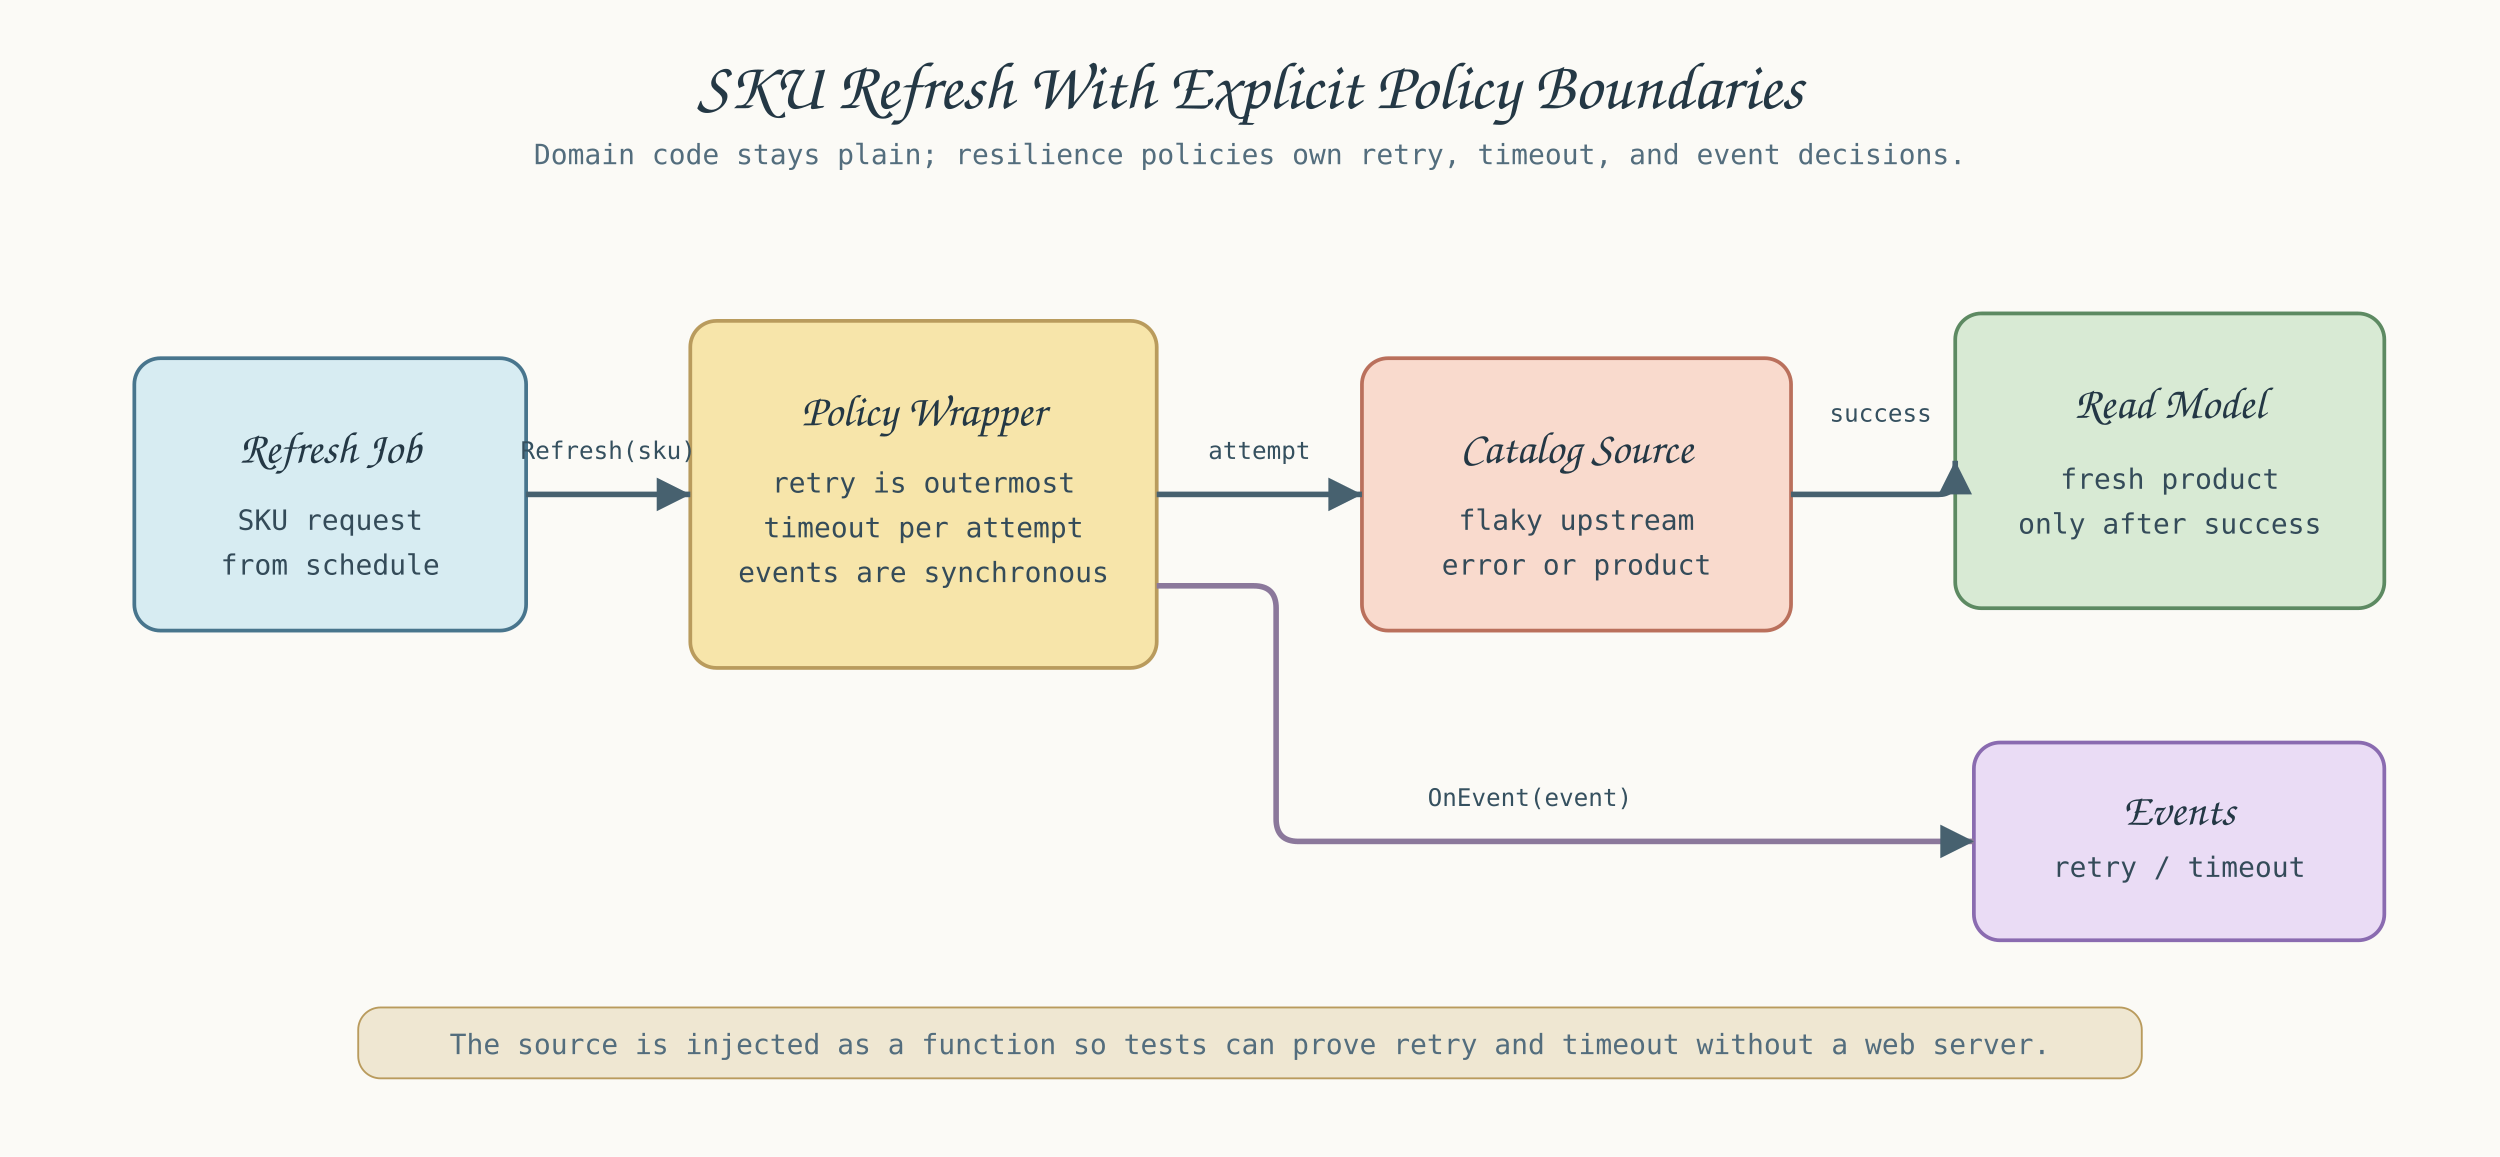
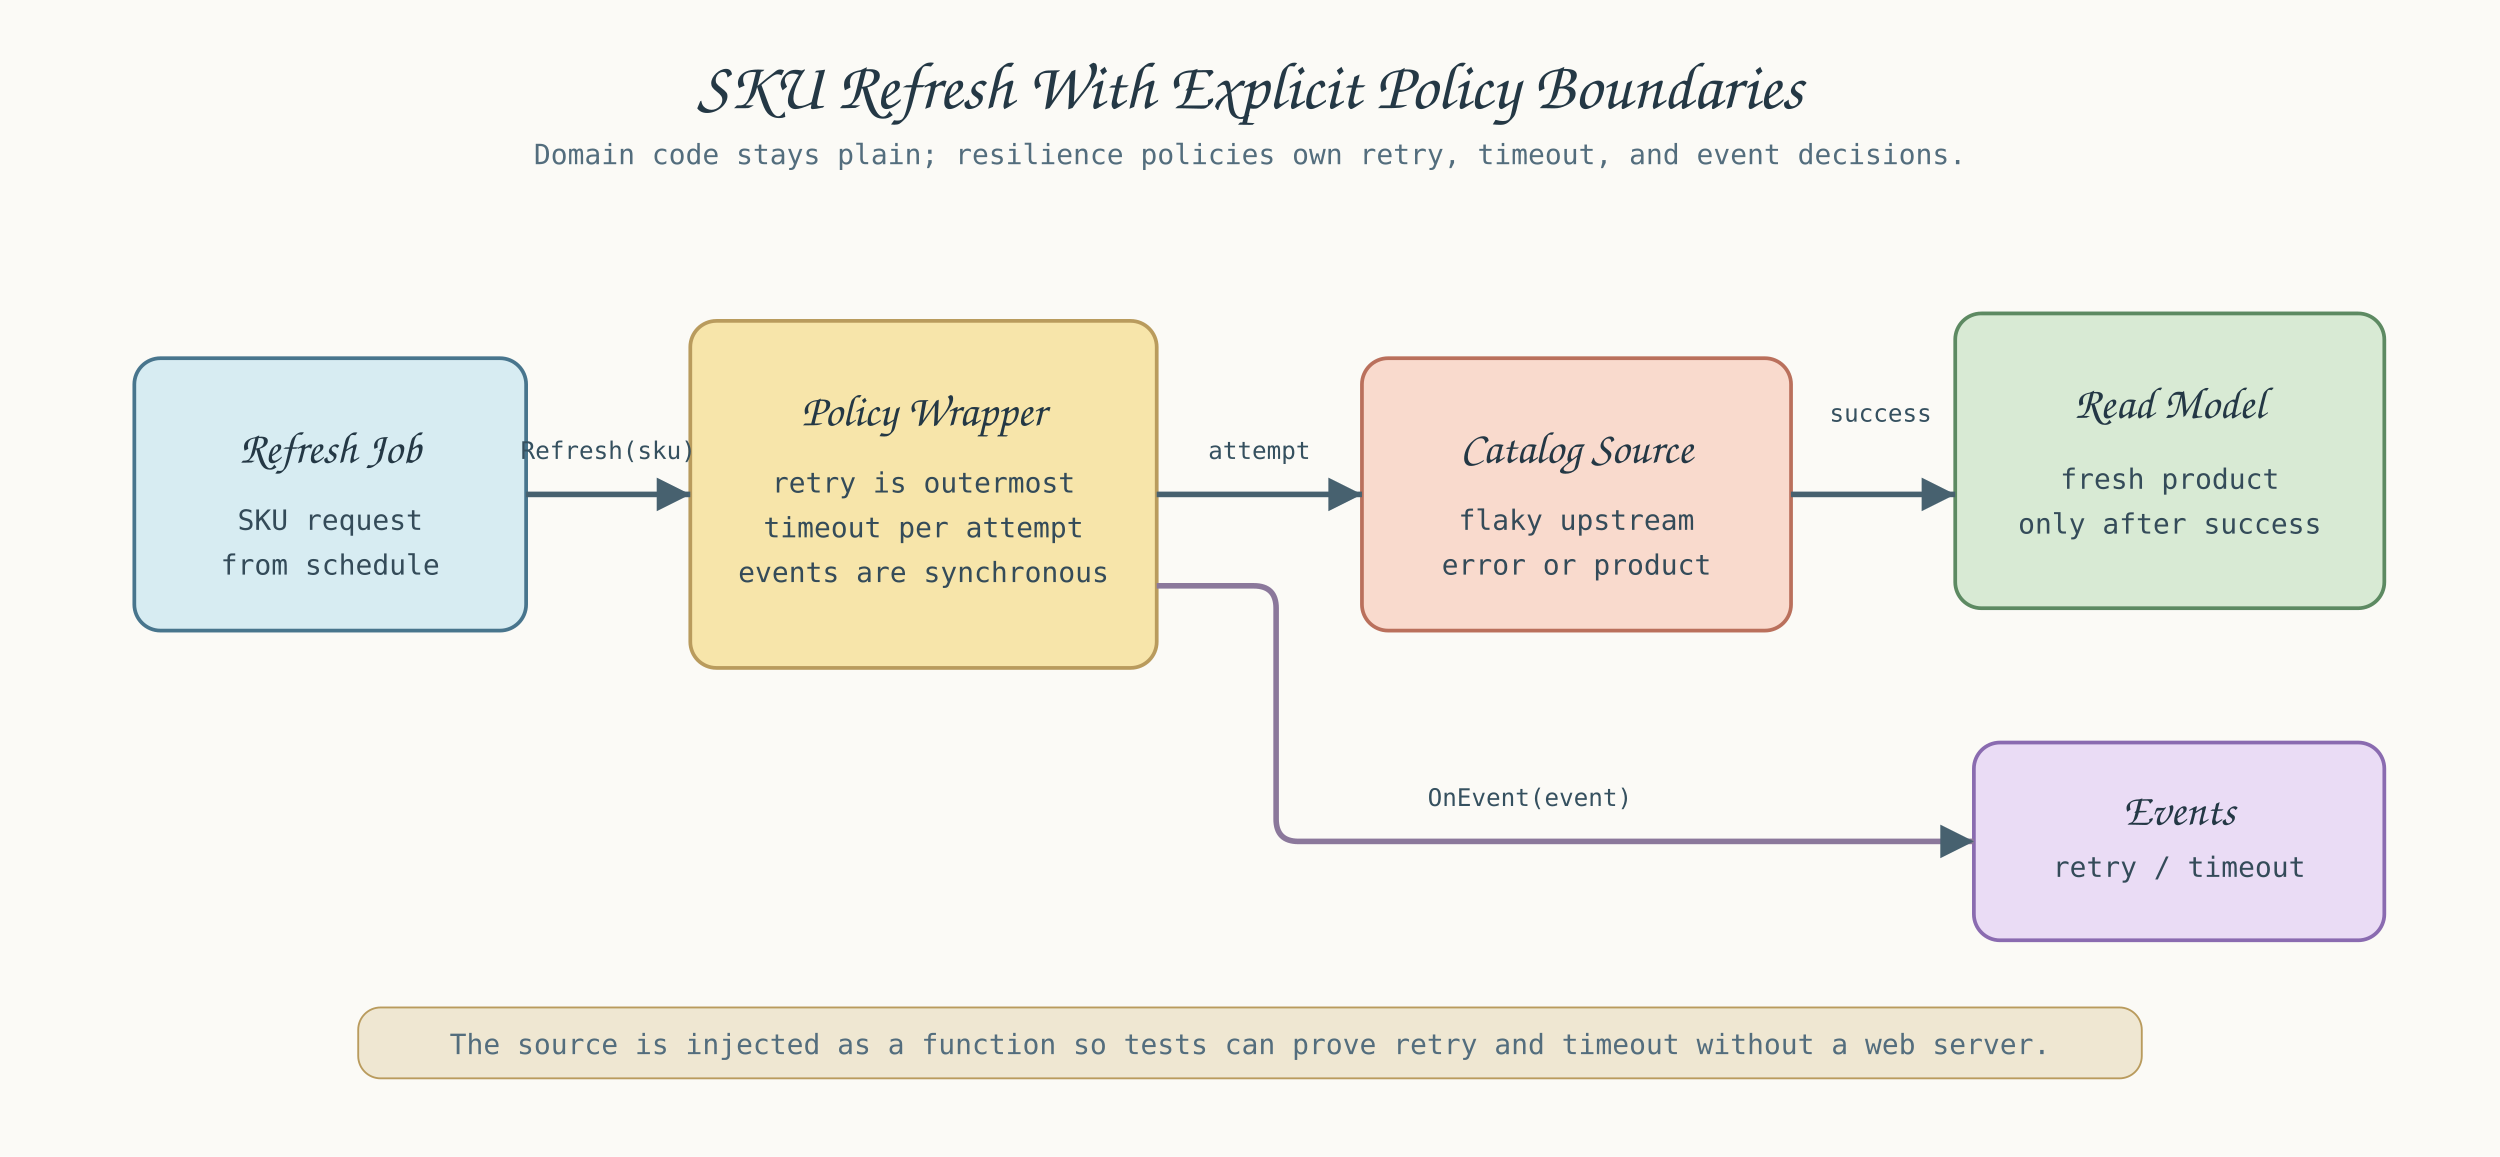
<svg xmlns="http://www.w3.org/2000/svg" width="1340" height="620" viewBox="0 0 1340 620" role="img" aria-labelledby="title desc">
  <defs>
    <marker id="arrow" viewBox="0 0 8 8" markerWidth="8" markerHeight="8" refX="7" refY="4" orient="auto">
      <polygon points="1,1 7,4 1,7" fill="#47616f" />
    </marker>
    <style>
      .title { font-family: 'Architects Daughter', cursive; font-size: 36px; fill: #243845; }
      .subtitle { font-family: 'Comic Mono', monospace; font-size: 15px; fill: #536d7d; }
      .card-title { font-family: 'Architects Daughter', cursive; font-size: 24px; fill: #243845; }
      .card-text { font-family: 'Comic Mono', monospace; font-size: 15px; fill: #344b59; }
      .label { font-family: 'Comic Mono', monospace; font-size: 13px; fill: #35505f; }
      .route { fill: none; stroke: #47616f; stroke-width: 3; marker-end: url(#arrow); }
      .route-soft { fill: none; stroke: #8b789b; stroke-width: 3; marker-end: url(#arrow); }
    </style>
  </defs>
  <rect x="0" y="0" width="1340" height="620" fill="#fbfaf6" />
  <text class="title" x="670" y="58" text-anchor="middle">SKU Refresh With Explicit Policy Boundaries</text>
  <text class="subtitle" x="670" y="88" text-anchor="middle">Domain code stays plain; resilience policies own retry, timeout, and event decisions.</text>
  <g transform="translate(72 192)">
    <rect width="210" height="146" rx="14" fill="#d7ecf2" stroke="#48758d" stroke-width="2" />
    <text class="card-title" x="105" y="56" text-anchor="middle">Refresh Job</text>
    <text class="card-text" x="105" y="92" text-anchor="middle">SKU request</text>
    <text class="card-text" x="105" y="116" text-anchor="middle">from schedule</text>
  </g>
  <g transform="translate(370 172)">
    <rect width="250" height="186" rx="14" fill="#f7e5aa" stroke="#b99b5d" stroke-width="2" />
    <text class="card-title" x="125" y="56" text-anchor="middle">Policy Wrapper</text>
    <text class="card-text" x="125" y="92" text-anchor="middle">retry is outermost</text>
    <text class="card-text" x="125" y="116" text-anchor="middle">timeout per attempt</text>
    <text class="card-text" x="125" y="140" text-anchor="middle">events are synchronous</text>
  </g>
  <g transform="translate(730 192)">
    <rect width="230" height="146" rx="14" fill="#f9dacd" stroke="#ba705c" stroke-width="2" />
    <text class="card-title" x="115" y="56" text-anchor="middle">Catalog Source</text>
    <text class="card-text" x="115" y="92" text-anchor="middle">flaky upstream</text>
    <text class="card-text" x="115" y="116" text-anchor="middle">error or product</text>
  </g>
  <g transform="translate(1048 168)">
    <rect width="230" height="158" rx="14" fill="#d8ead4" stroke="#5d8a62" stroke-width="2" />
    <text class="card-title" x="115" y="56" text-anchor="middle">Read Model</text>
    <text class="card-text" x="115" y="94" text-anchor="middle">fresh product</text>
    <text class="card-text" x="115" y="118" text-anchor="middle">only after success</text>
  </g>
  <g transform="translate(1058 398)">
    <rect width="220" height="106" rx="14" fill="#eadcf5" stroke="#8a6bb0" stroke-width="2" />
    <text class="card-title" x="110" y="44" text-anchor="middle">Events</text>
    <text class="card-text" x="110" y="72" text-anchor="middle">retry / timeout</text>
  </g>
  <path class="route" d="M 282 265 L 370 265" />
  <text class="label" x="326" y="246" text-anchor="middle">Refresh(sku)</text>
  <path class="route" d="M 620 265 L 730 265" />
  <text class="label" x="675" y="246" text-anchor="middle">attempt</text>
-   <path class="route" d="M 960 265 H 1039 Q 1048 265 1048 256 V 247" />
+   <path class="route" d="M 960 265 H 1048" />
  <text class="label" x="1008" y="226" text-anchor="middle">success</text>
  <path class="route-soft" d="M 620 314 H 672 Q 684 314 684 326 V 439 Q 684 451 696 451 H 1058" />
  <text class="label" x="820" y="432" text-anchor="middle">OnEvent(event)</text>
  <rect x="192" y="540" width="956" height="38" rx="12" fill="#efe7d2" stroke="#b99b5d" />
  <text class="subtitle" x="670" y="565" text-anchor="middle">The source is injected as a function so tests can prove retry and timeout without a web server.</text>
</svg>
